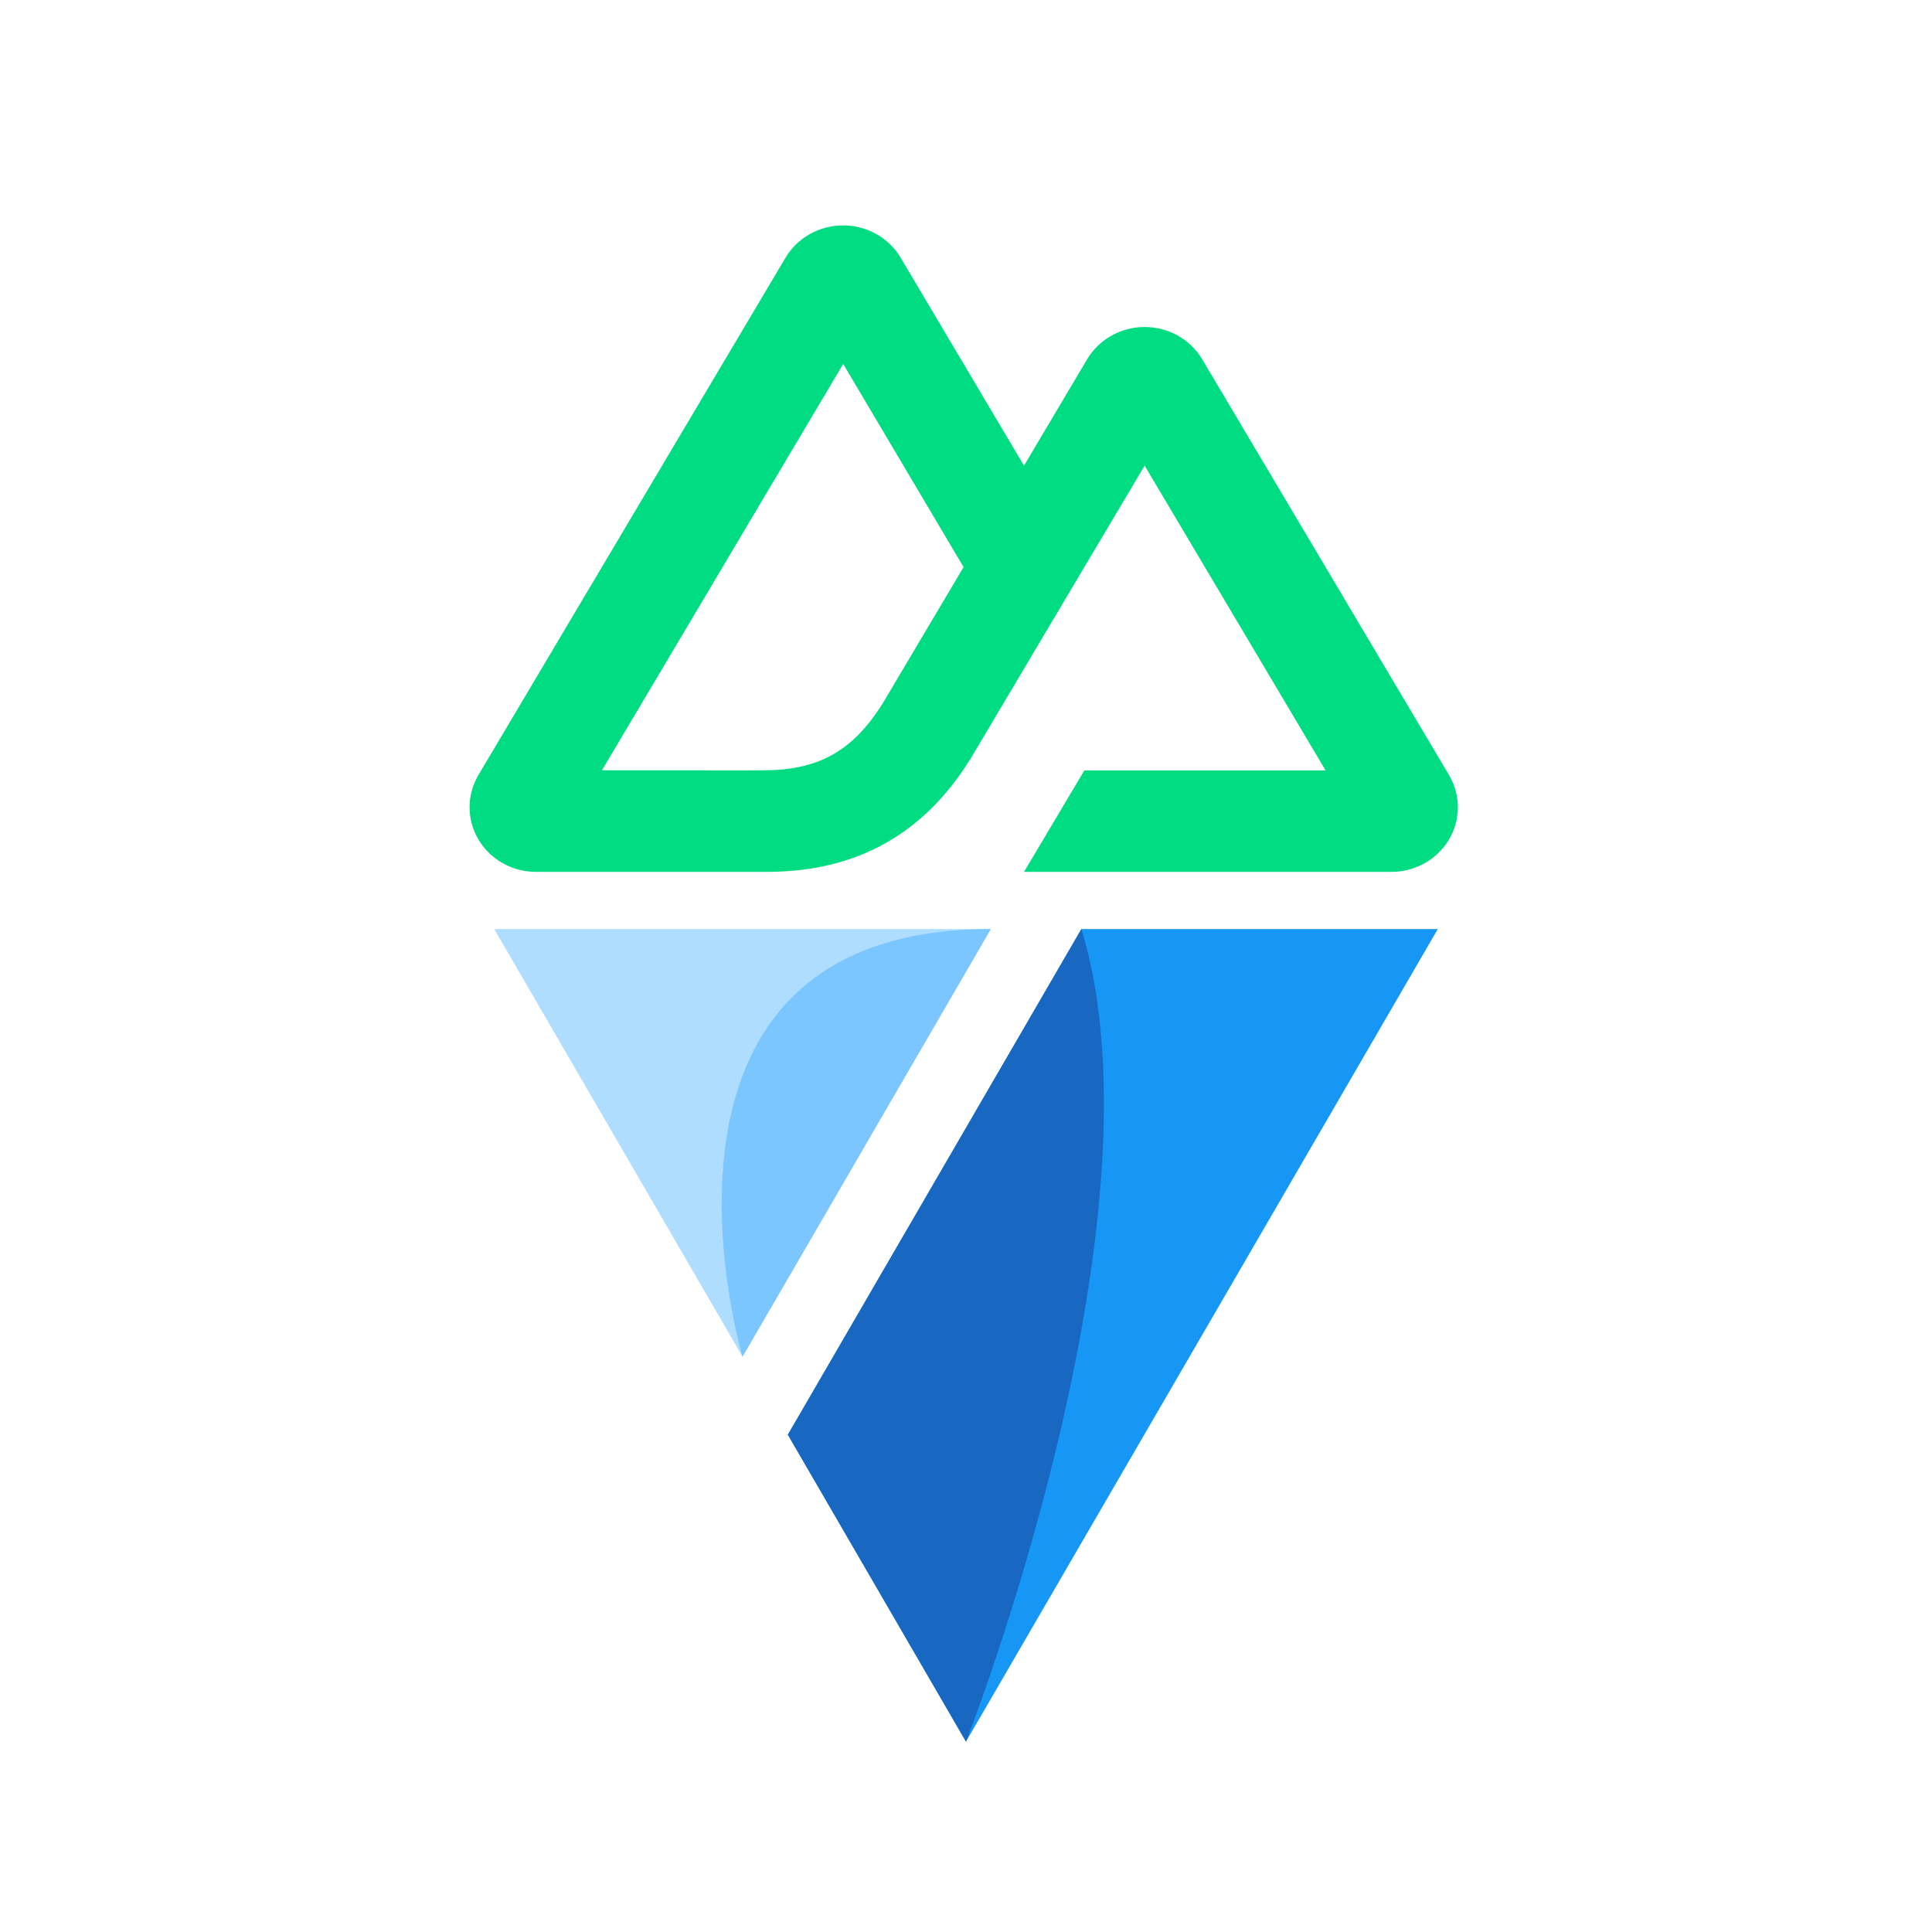
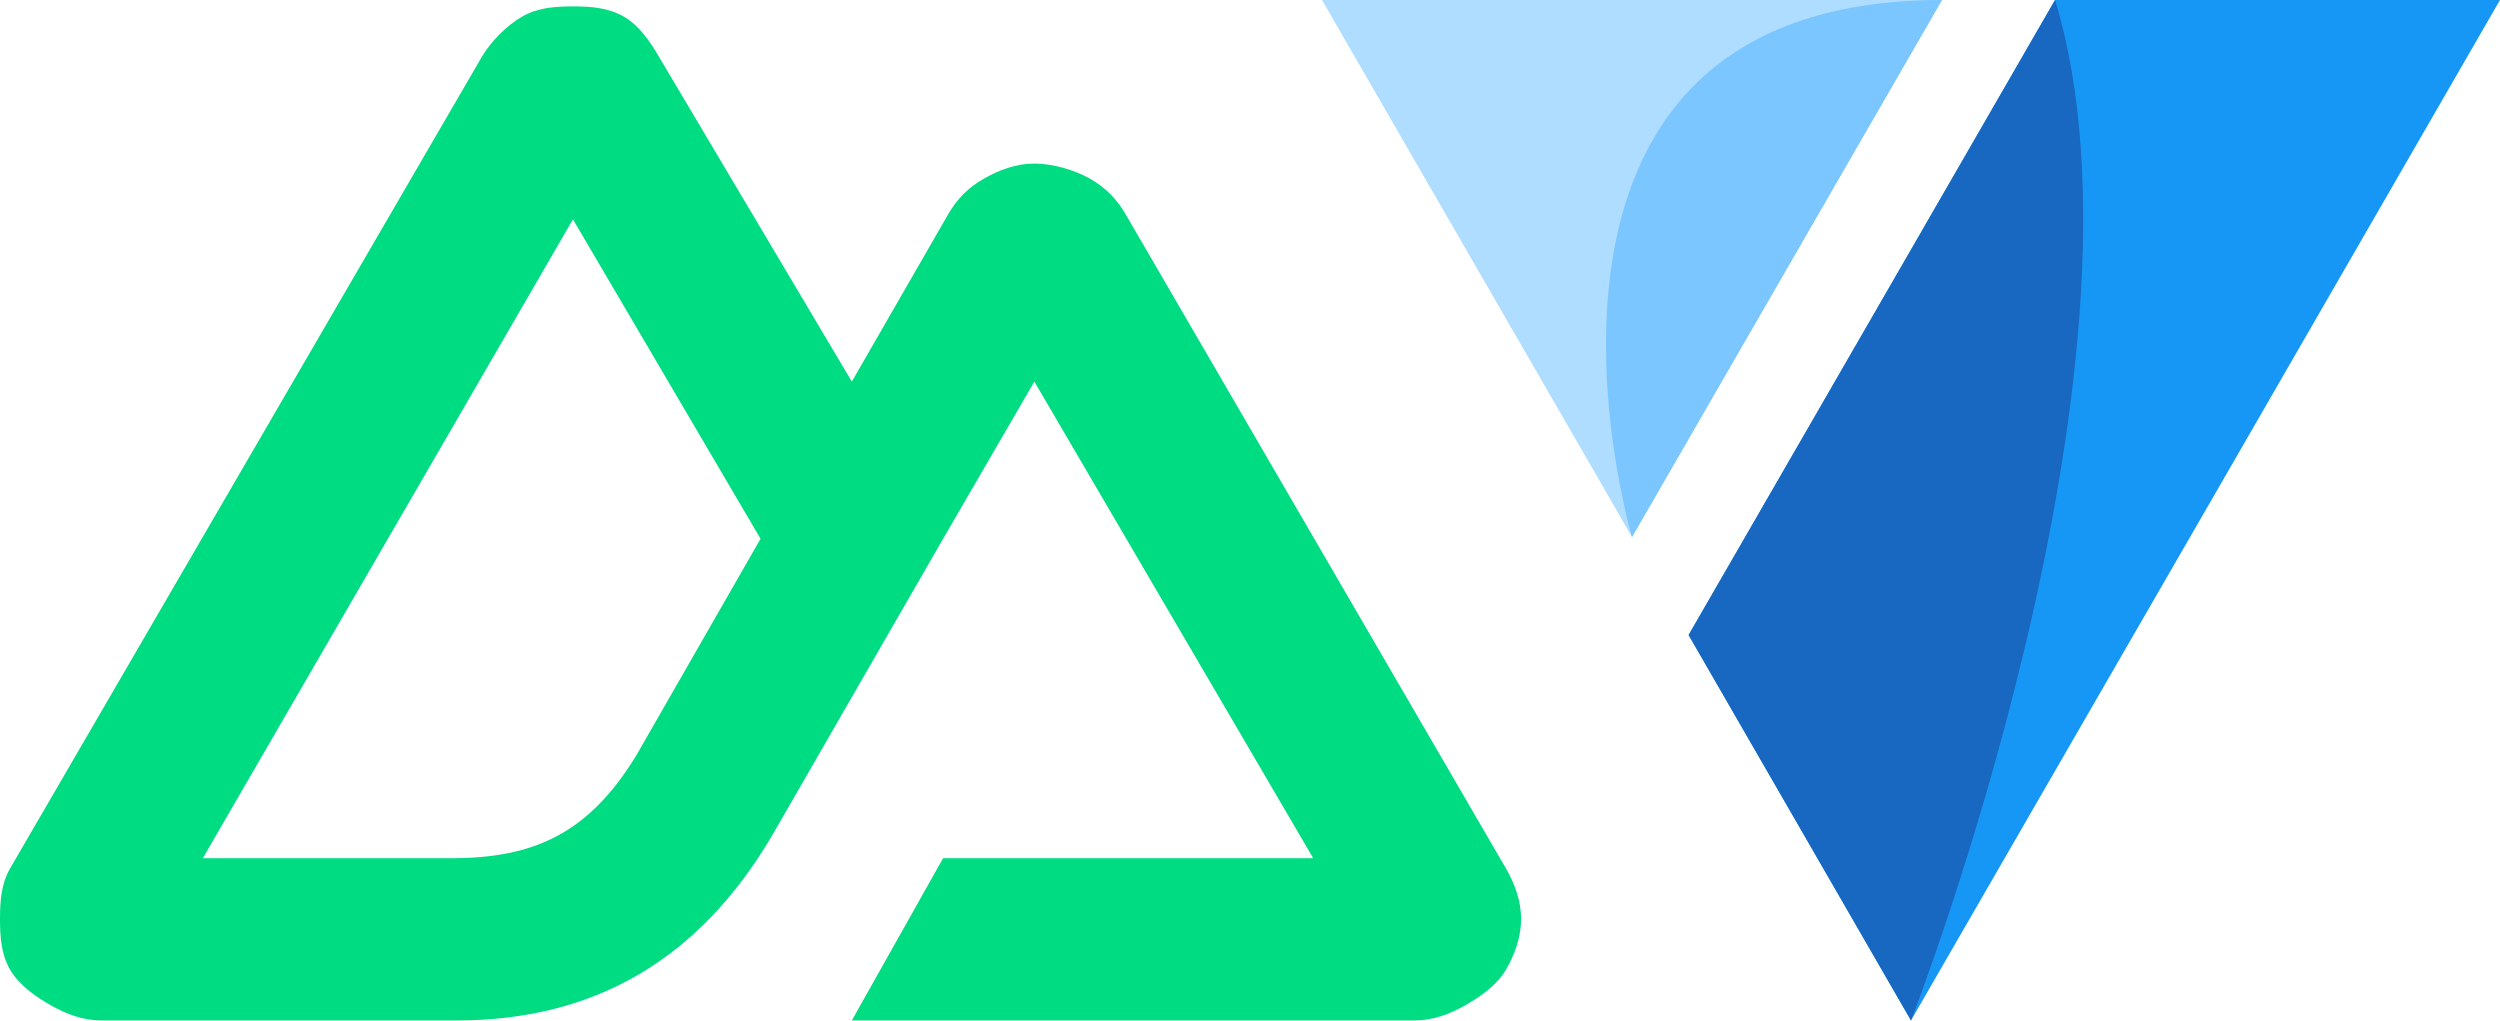
- <svg xmlns="http://www.w3.org/2000/svg" width="300" height="300" viewBox="0 0 300 300" fill="none">
-   <path d="M151.552 172.464L122.338 222.78L150 270.442L186.638 207.352L223.259 144.261H167.919L151.552 172.464Z" fill="#1697F6" />
-   <path d="M113.379 207.352L115.297 210.669L142.626 163.588L153.854 144.261H150H76.741L113.379 207.352Z" fill="#AEDDFF" />
-   <path d="M167.919 144.261C181.766 189.568 150 270.442 150 270.442L122.338 222.78L167.919 144.261Z" fill="#1867C0" />
-   <path d="M153.854 144.261C95.51 144.261 115.297 210.669 115.297 210.669L153.854 144.261Z" fill="#7BC6FF" />
-   <path d="M159.008 135.385H216.056C217.868 135.385 219.648 134.921 221.218 134.04C222.787 133.159 224.09 131.892 224.995 130.365C225.901 128.839 226.377 127.108 226.377 125.346C226.376 123.584 225.898 121.853 224.991 120.327L186.679 55.794C185.774 54.269 184.471 53.002 182.902 52.12C181.333 51.239 179.553 50.776 177.742 50.776C175.93 50.776 174.15 51.239 172.581 52.12C171.013 53.002 169.71 54.269 168.804 55.794L159.008 72.306L139.855 40.018C138.949 38.492 137.646 37.225 136.076 36.344C134.507 35.464 132.727 35 130.915 35C129.103 35 127.323 35.464 125.754 36.344C124.185 37.225 122.881 38.492 121.975 40.018L74.301 120.327C73.394 121.853 72.916 123.584 72.915 125.346C72.914 127.108 73.391 128.839 74.296 130.365C75.202 131.892 76.505 133.159 78.074 134.04C79.643 134.921 81.423 135.385 83.235 135.385H119.045C133.234 135.385 143.697 129.324 150.897 117.5L168.376 88.061L177.739 72.306L205.838 119.63H168.376L159.008 135.385ZM118.461 119.614L93.471 119.608L130.932 56.514L149.624 88.061L137.109 109.147C132.327 116.819 126.896 119.614 118.461 119.614Z" fill="#00DC82" />
+ <svg xmlns="http://www.w3.org/2000/svg" data-name="Layer 2" viewBox="0 0 493.06 201.26">
+   <g data-name="Layer 1">
+     <path d="M168 201.26h111c3.54 0 6.93-1.24 10-3s6.23-3.96 8-7 3-6.49 3-10-1.23-6.96-3-10l-75-129c-1.77-3.04-3.93-5.24-7-7s-7.46-3-11-3-6.93 1.24-10 3-5.23 3.96-7 7l-19 33-38-64c-1.77-3.04-3.93-6.24-7-8-3.07-1.75-6.46-2-10-2s-6.93.25-10 2-6.23 4.96-8 8l-93 160c-1.77 3.04-2 6.49-2 10s.23 6.96 2 10 4.93 5.24 8 7 6.46 3 10 3h70c27.74 0 47.93-12.44 62-36l34-59 18-31 55 94h-73zm-79-32H40l73-126 37 63-24.51 42.73c-9.35 15.28-20 20.27-36.49 20.27" style="fill:#00dc82" />
+     <path d="m379.36 44.98-46.33 80.26 43.86 76.02 58.1-100.63L493.06 0H405.3l-25.95 44.98Z" style="fill:#1697f6" />
+     <path d="m318.82 100.63 3.04 5.29 43.34-75.1L383.01 0H260.73l58.1 100.63Z" style="fill:#aeddff" />
+     <path d="M405.31 0c21.96 72.26-28.41 201.26-28.41 201.26l-43.86-76.02z" style="fill:#1867c0" />
+     <path d="M383.01 0c-92.52 0-61.14 105.92-61.14 105.92z" style="fill:#7bc6ff" />
+   </g>
</svg>
